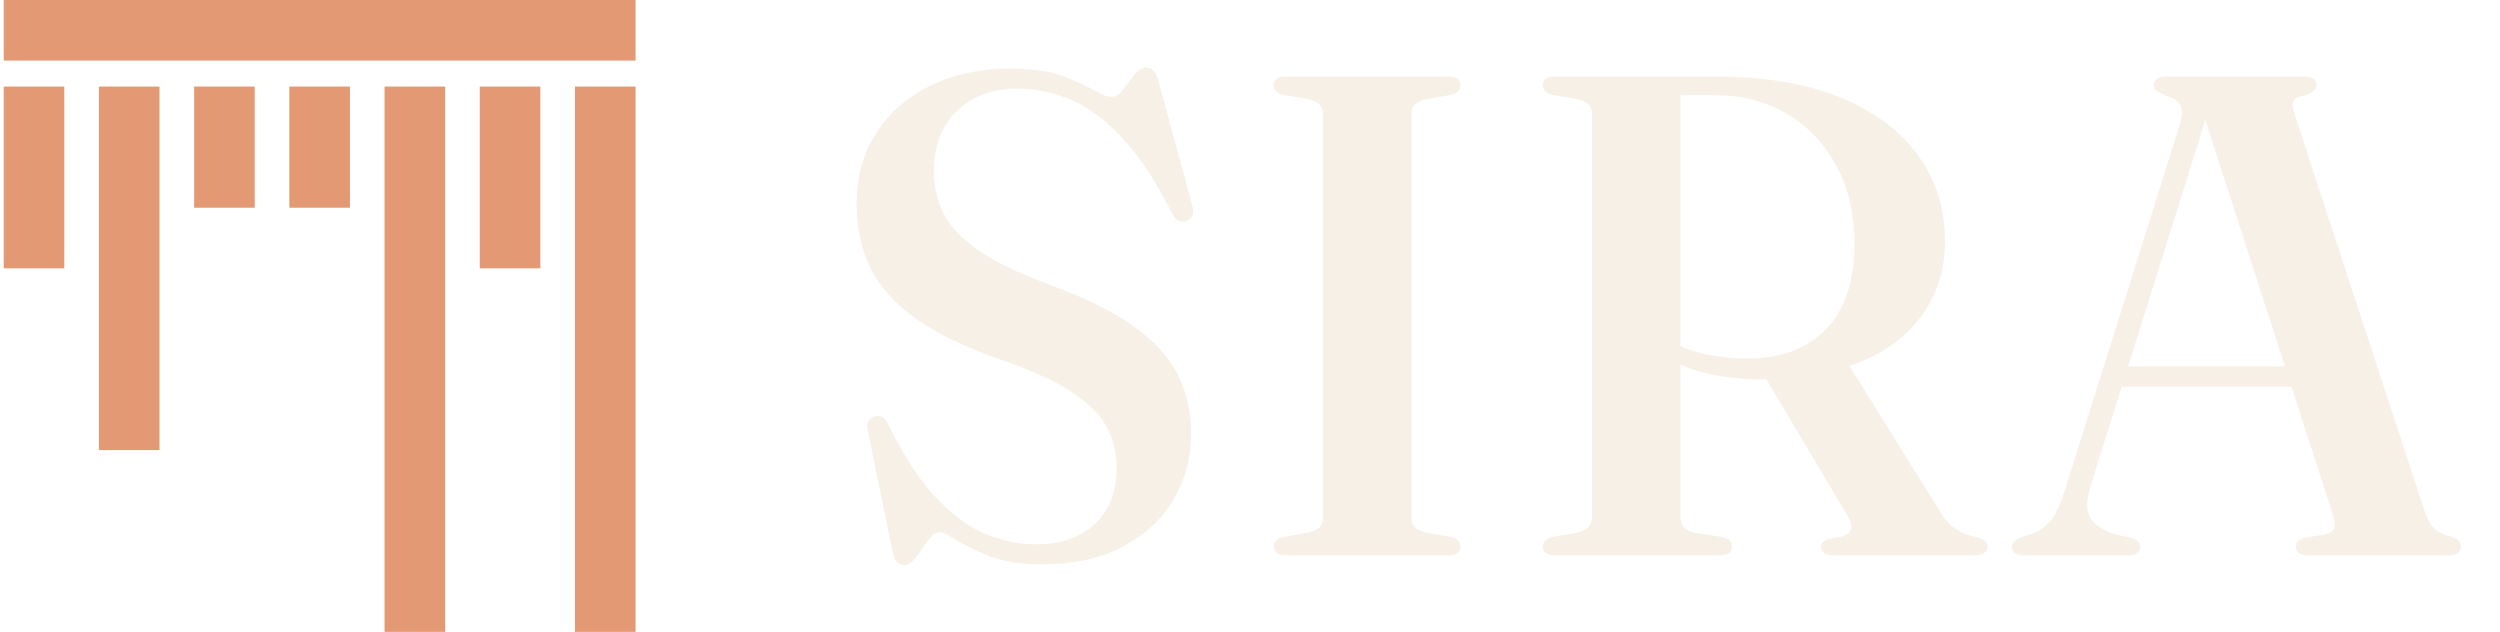
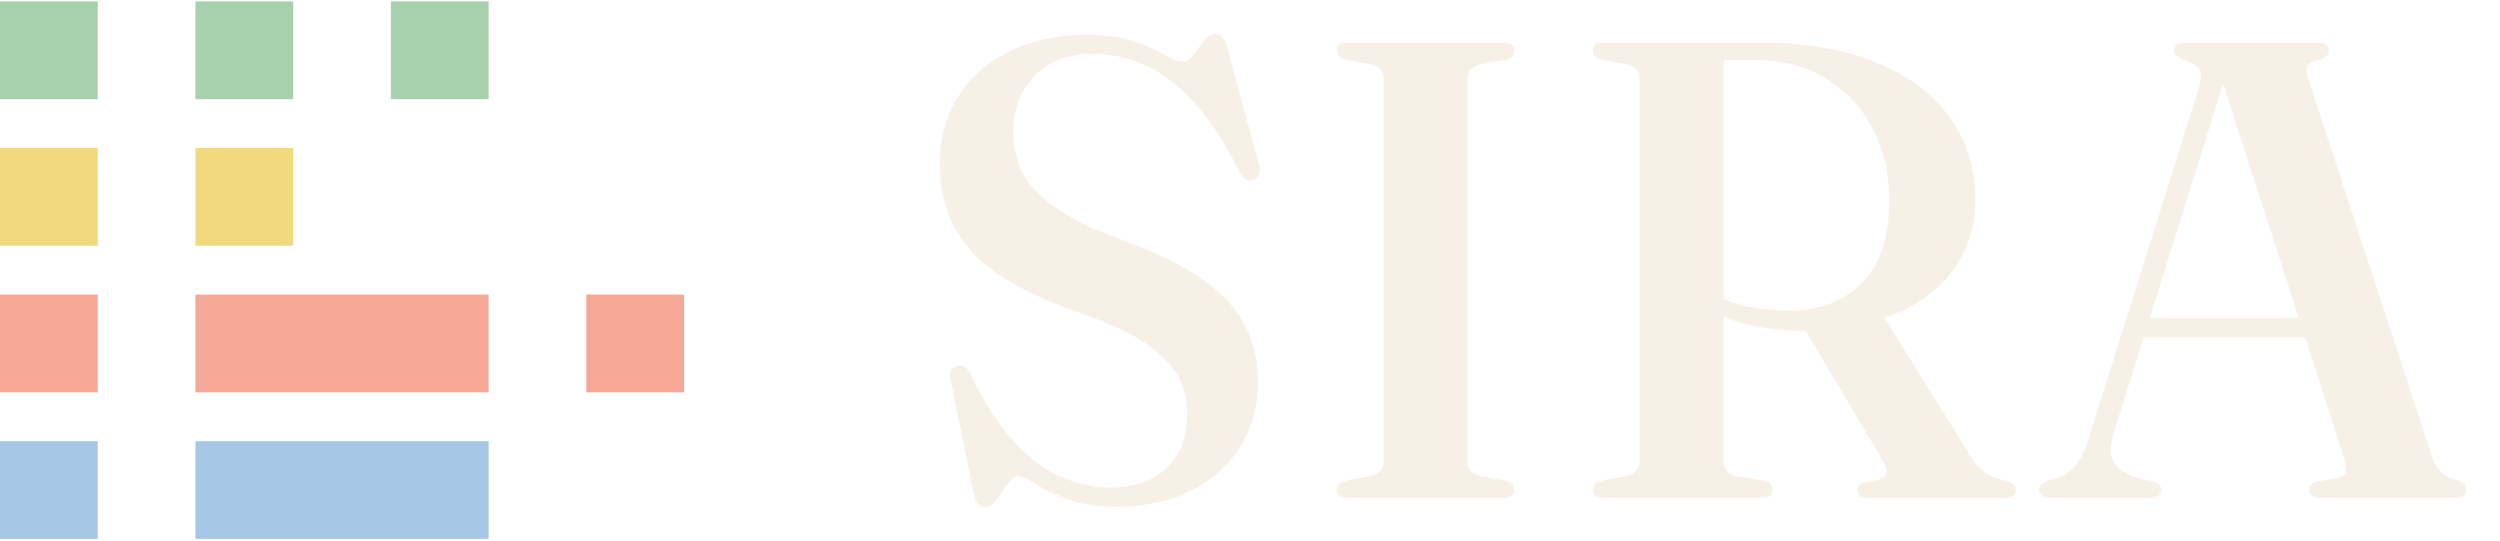
- <svg xmlns="http://www.w3.org/2000/svg" viewBox="0 0 364.5 92.4" width="364" height="92">
-   <path fill="#e39a74" d="M0.000 0.000h92.400v8.860h-92.400ZM0.000 12.658h8.860v26.581h-8.860ZM13.923 12.658h8.860v53.162h-8.860ZM27.847 12.658h8.860v17.721h-8.860ZM41.770 12.658h8.860v17.721h-8.860ZM55.693 12.658h8.860v79.742h-8.860ZM69.616 12.658h8.860v26.581h-8.860ZM83.540 12.658h8.860v79.742h-8.860Z" />
-   <path transform="translate(120.1 81.2)" fill="#f7f0e6" d="M31.67 1.33Q27.187 1.33 24.142 0.153Q21.098 -1.023 19.29 -2.193Q17.482 -3.363 16.723 -3.363Q16.078 -3.363 15.463 -2.639Q14.848 -1.915 14.221 -0.962Q13.593 -0.008 12.96 0.716Q12.327 1.44 11.647 1.44Q11.023 1.44 10.568 1.027Q10.113 0.615 9.933 -0.243L6.22 -18.433Q6.102 -19.108 6.341 -19.578Q6.58 -20.047 7.173 -20.257Q7.818 -20.503 8.334 -20.23Q8.85 -19.957 9.217 -19.223Q12.467 -12.537 15.997 -8.692Q19.528 -4.847 23.265 -3.228Q27.002 -1.61 30.823 -1.61Q36.278 -1.61 39.456 -4.57Q42.633 -7.53 42.647 -12.74Q42.66 -15.97 41.239 -18.689Q39.818 -21.408 36.103 -23.861Q32.388 -26.313 25.523 -28.67Q17.893 -31.335 13.308 -34.588Q8.723 -37.84 6.673 -41.967Q4.623 -46.093 4.623 -51.35Q4.623 -57.267 7.488 -61.732Q10.353 -66.197 15.435 -68.685Q20.517 -71.173 27.127 -71.173Q31.635 -71.173 34.54 -70.146Q37.445 -69.118 39.197 -68.077Q40.948 -67.037 41.927 -67.037Q42.807 -67.037 43.597 -68.095Q44.387 -69.153 45.2 -70.225Q46.013 -71.297 46.943 -71.297Q47.57 -71.297 48.004 -70.898Q48.438 -70.5 48.74 -69.43L53.737 -51.023Q53.947 -50.267 53.714 -49.69Q53.482 -49.113 52.863 -48.88Q52.23 -48.67 51.708 -48.938Q51.185 -49.205 50.82 -49.873Q47.295 -56.882 43.609 -60.887Q39.923 -64.892 36.061 -66.569Q32.198 -68.247 28.133 -68.247Q22.673 -68.247 19.298 -64.978Q15.923 -61.71 15.923 -56.137Q15.923 -52.835 17.327 -50.015Q18.732 -47.195 22.336 -44.664Q25.94 -42.133 32.513 -39.697Q40.427 -36.813 45.023 -33.567Q49.62 -30.322 51.583 -26.43Q53.547 -22.538 53.533 -17.683Q53.52 -12.42 50.942 -8.104Q48.365 -3.788 43.492 -1.229Q38.618 1.33 31.67 1.33ZM85.74 -5.423Q85.74 -4.566 86.302 -4.055Q86.865 -3.543 87.937 -3.3L91.593 -2.663Q92.93 -2.308 92.93 -1.268Q92.93 -0.696 92.526 -0.348Q92.122 0.0 91.24 0.0H67.317Q66.448 0.0 66.038 -0.348Q65.627 -0.696 65.627 -1.268Q65.627 -2.308 66.963 -2.663L70.62 -3.3Q71.717 -3.543 72.267 -4.055Q72.817 -4.566 72.817 -5.423V-64.577Q72.817 -65.434 72.267 -65.951Q71.717 -66.468 70.62 -66.7L66.963 -67.337Q65.627 -67.685 65.627 -68.74Q65.627 -69.332 66.038 -69.666Q66.448 -70.0 67.317 -70.0H91.24Q92.122 -70.0 92.526 -69.666Q92.93 -69.332 92.93 -68.74Q92.93 -67.685 91.593 -67.337L87.937 -66.7Q86.865 -66.468 86.302 -65.951Q85.74 -65.434 85.74 -64.577ZM163.78 -45.9Q163.78 -40.958 161.601 -36.981Q159.422 -33.003 155.449 -30.378Q151.477 -27.753 146.005 -26.777Q144.562 -26.533 143.222 -26.282Q141.883 -26.03 140.519 -25.867Q139.155 -25.703 137.575 -25.703Q134.158 -25.703 131.248 -26.158Q128.338 -26.613 125.978 -27.503Q123.618 -28.392 121.82 -29.68L122.217 -32.233Q123.795 -31.047 125.82 -30.275Q127.845 -29.503 130.17 -29.14Q132.495 -28.777 134.942 -28.777Q142.168 -28.777 146.356 -33.035Q150.543 -37.293 150.543 -45.647Q150.543 -51.933 147.967 -56.815Q145.39 -61.697 140.777 -64.492Q136.165 -67.287 130.078 -67.287H125.09V-5.68Q125.09 -4.673 125.594 -4.114Q126.098 -3.555 127.153 -3.3L131.277 -2.663Q132.043 -2.438 132.328 -2.117Q132.613 -1.795 132.613 -1.26Q132.613 0.0 130.923 0.0H106.667Q105.802 0.0 105.389 -0.353Q104.977 -0.707 104.977 -1.26Q104.977 -2.308 106.313 -2.663L109.97 -3.3Q111.078 -3.555 111.622 -4.114Q112.167 -4.673 112.167 -5.68V-64.577Q112.167 -65.443 111.617 -65.956Q111.067 -66.468 109.97 -66.7L106.313 -67.337Q104.977 -67.692 104.977 -68.74Q104.977 -69.332 105.389 -69.666Q105.802 -70.0 106.667 -70.0H130.308Q140.98 -70.0 148.452 -66.954Q155.925 -63.908 159.852 -58.479Q163.78 -53.05 163.78 -45.9ZM136.852 -27.09 149.283 -28.537 163.218 -6.133Q164.248 -4.508 165.402 -3.795Q166.555 -3.082 168.237 -2.69Q169.27 -2.415 169.628 -2.105Q169.987 -1.795 169.987 -1.26Q169.987 -0.707 169.554 -0.353Q169.122 0.0 168.243 0.0H147.342Q145.665 0.0 145.665 -1.26Q145.665 -1.662 145.922 -1.906Q146.18 -2.15 146.722 -2.357L148.712 -2.743Q149.858 -3.122 150.049 -3.851Q150.24 -4.58 149.432 -5.947ZM188.545 -27.627H216.465L216.682 -24.633H188.202ZM192.333 -1.26Q192.333 -0.707 191.932 -0.353Q191.532 0.0 190.663 0.0H175.273Q174.43 0.0 174.01 -0.347Q173.59 -0.693 173.59 -1.247Q173.59 -1.702 173.874 -1.997Q174.158 -2.292 174.803 -2.57L176.73 -3.208Q178.205 -3.802 179.287 -5.131Q180.37 -6.46 181.342 -9.617L198.082 -62.875Q198.673 -64.747 198.25 -65.703Q197.827 -66.66 196.145 -67.197Q195.165 -67.575 194.748 -67.922Q194.332 -68.268 194.332 -68.767Q194.332 -69.368 194.764 -69.684Q195.197 -70.0 196.075 -70.0H216.382Q217.262 -70.0 217.675 -69.684Q218.088 -69.368 218.088 -68.78Q218.088 -68.255 217.696 -67.891Q217.303 -67.527 216.365 -67.247Q215 -66.977 214.737 -66.4Q214.475 -65.823 214.928 -64.413L233.878 -6.597Q234.452 -4.81 235.318 -3.943Q236.185 -3.077 237.688 -2.765Q238.59 -2.463 238.902 -2.136Q239.215 -1.808 239.215 -1.26Q239.215 -0.707 238.788 -0.353Q238.362 0.0 237.495 0.0H216.788Q215.933 0.0 215.507 -0.353Q215.082 -0.707 215.082 -1.26Q215.082 -1.768 215.418 -2.065Q215.755 -2.362 216.445 -2.57L219.342 -3.04Q220.583 -3.355 220.717 -4.124Q220.85 -4.893 220.342 -6.457L201.395 -65.037L202.748 -66.49L185.003 -9.907Q184.402 -7.968 184.622 -6.662Q184.843 -5.355 185.857 -4.516Q186.87 -3.677 188.6 -3.087L191.03 -2.543Q191.693 -2.333 192.013 -2.052Q192.333 -1.77 192.333 -1.26Z" />
+ <svg xmlns="http://www.w3.org/2000/svg" viewBox="0 0 384.2 82.6" width="384" height="83">
+   <path fill="#a7d0ad" d="M0.000 0.000h15.018v15.018h-15.018ZM30.036 0.000h15.018v15.018h-15.018ZM60.073 0.000h15.018v15.018h-15.018Z" />
+   <path fill="#f1d97e" d="M0.000 22.527h15.018v15.018h-15.018ZM30.036 22.527h15.018v15.018h-15.018Z" />
+   <path fill="#f6a896" d="M0.000 45.055h15.018v15.018h-15.018ZM30.036 45.055h45.055v15.018h-45.055ZM90.109 45.055h15.018v15.018h-15.018Z" />
+   <path fill="#a6c8e6" d="M0.000 67.582h15.018v15.018h-15.018ZM30.036 67.582h45.055v15.018h-45.055Z" />
+   <path transform="translate(139.8 76.3)" fill="#f7f0e6" d="M31.67 1.33Q27.187 1.33 24.142 0.153Q21.098 -1.023 19.29 -2.193Q17.482 -3.363 16.723 -3.363Q16.078 -3.363 15.463 -2.639Q14.848 -1.915 14.221 -0.962Q13.593 -0.008 12.96 0.716Q12.327 1.44 11.647 1.44Q11.023 1.44 10.568 1.027Q10.113 0.615 9.933 -0.243L6.22 -18.433Q6.102 -19.108 6.341 -19.578Q6.58 -20.047 7.173 -20.257Q7.818 -20.503 8.334 -20.23Q8.85 -19.957 9.217 -19.223Q12.467 -12.537 15.997 -8.692Q19.528 -4.847 23.265 -3.228Q27.002 -1.61 30.823 -1.61Q36.278 -1.61 39.456 -4.57Q42.633 -7.53 42.647 -12.74Q42.66 -15.97 41.239 -18.689Q39.818 -21.408 36.103 -23.861Q32.388 -26.313 25.523 -28.67Q17.893 -31.335 13.308 -34.588Q8.723 -37.84 6.673 -41.967Q4.623 -46.093 4.623 -51.35Q4.623 -57.267 7.488 -61.732Q10.353 -66.197 15.435 -68.685Q20.517 -71.173 27.127 -71.173Q31.635 -71.173 34.54 -70.146Q37.445 -69.118 39.197 -68.077Q40.948 -67.037 41.927 -67.037Q42.807 -67.037 43.597 -68.095Q44.387 -69.153 45.2 -70.225Q46.013 -71.297 46.943 -71.297Q47.57 -71.297 48.004 -70.898Q48.438 -70.5 48.74 -69.43L53.737 -51.023Q53.947 -50.267 53.714 -49.69Q53.482 -49.113 52.863 -48.88Q52.23 -48.67 51.708 -48.938Q51.185 -49.205 50.82 -49.873Q47.295 -56.882 43.609 -60.887Q39.923 -64.892 36.061 -66.569Q32.198 -68.247 28.133 -68.247Q22.673 -68.247 19.298 -64.978Q15.923 -61.71 15.923 -56.137Q15.923 -52.835 17.327 -50.015Q18.732 -47.195 22.336 -44.664Q25.94 -42.133 32.513 -39.697Q40.427 -36.813 45.023 -33.567Q49.62 -30.322 51.583 -26.43Q53.547 -22.538 53.533 -17.683Q53.52 -12.42 50.942 -8.104Q48.365 -3.788 43.492 -1.229Q38.618 1.33 31.67 1.33ZM85.74 -5.423Q85.74 -4.566 86.302 -4.055Q86.865 -3.543 87.937 -3.3L91.593 -2.663Q92.93 -2.308 92.93 -1.268Q92.93 -0.696 92.526 -0.348Q92.122 0.0 91.24 0.0H67.317Q66.448 0.0 66.038 -0.348Q65.627 -0.696 65.627 -1.268Q65.627 -2.308 66.963 -2.663L70.62 -3.3Q71.717 -3.543 72.267 -4.055Q72.817 -4.566 72.817 -5.423V-64.577Q72.817 -65.434 72.267 -65.951Q71.717 -66.468 70.62 -66.7L66.963 -67.337Q65.627 -67.685 65.627 -68.74Q65.627 -69.332 66.038 -69.666Q66.448 -70.0 67.317 -70.0H91.24Q92.122 -70.0 92.526 -69.666Q92.93 -69.332 92.93 -68.74Q92.93 -67.685 91.593 -67.337L87.937 -66.7Q86.865 -66.468 86.302 -65.951Q85.74 -65.434 85.74 -64.577ZM163.78 -45.9Q163.78 -40.958 161.601 -36.981Q159.422 -33.003 155.449 -30.378Q151.477 -27.753 146.005 -26.777Q144.562 -26.533 143.222 -26.282Q141.883 -26.03 140.519 -25.867Q139.155 -25.703 137.575 -25.703Q134.158 -25.703 131.248 -26.158Q128.338 -26.613 125.978 -27.503Q123.618 -28.392 121.82 -29.68L122.217 -32.233Q123.795 -31.047 125.82 -30.275Q127.845 -29.503 130.17 -29.14Q132.495 -28.777 134.942 -28.777Q142.168 -28.777 146.356 -33.035Q150.543 -37.293 150.543 -45.647Q150.543 -51.933 147.967 -56.815Q145.39 -61.697 140.777 -64.492Q136.165 -67.287 130.078 -67.287H125.09V-5.68Q125.09 -4.673 125.594 -4.114Q126.098 -3.555 127.153 -3.3L131.277 -2.663Q132.043 -2.438 132.328 -2.117Q132.613 -1.795 132.613 -1.26Q132.613 0.0 130.923 0.0H106.667Q105.802 0.0 105.389 -0.353Q104.977 -0.707 104.977 -1.26Q104.977 -2.308 106.313 -2.663L109.97 -3.3Q111.078 -3.555 111.622 -4.114Q112.167 -4.673 112.167 -5.68V-64.577Q112.167 -65.443 111.617 -65.956Q111.067 -66.468 109.97 -66.7L106.313 -67.337Q104.977 -67.692 104.977 -68.74Q104.977 -69.332 105.389 -69.666Q105.802 -70.0 106.667 -70.0H130.308Q140.98 -70.0 148.452 -66.954Q155.925 -63.908 159.852 -58.479Q163.78 -53.05 163.78 -45.9ZM136.852 -27.09 149.283 -28.537 163.218 -6.133Q164.248 -4.508 165.402 -3.795Q166.555 -3.082 168.237 -2.69Q169.27 -2.415 169.628 -2.105Q169.987 -1.795 169.987 -1.26Q169.987 -0.707 169.554 -0.353Q169.122 0.0 168.243 0.0H147.342Q145.665 0.0 145.665 -1.26Q145.665 -1.662 145.922 -1.906Q146.18 -2.15 146.722 -2.357L148.712 -2.743Q149.858 -3.122 150.049 -3.851Q150.24 -4.58 149.432 -5.947ZM188.545 -27.627H216.465L216.682 -24.633H188.202ZM192.333 -1.26Q192.333 -0.707 191.932 -0.353Q191.532 0.0 190.663 0.0H175.273Q174.43 0.0 174.01 -0.347Q173.59 -0.693 173.59 -1.247Q173.59 -1.702 173.874 -1.997Q174.158 -2.292 174.803 -2.57L176.73 -3.208Q178.205 -3.802 179.287 -5.131Q180.37 -6.46 181.342 -9.617L198.082 -62.875Q198.673 -64.747 198.25 -65.703Q197.827 -66.66 196.145 -67.197Q195.165 -67.575 194.748 -67.922Q194.332 -68.268 194.332 -68.767Q194.332 -69.368 194.764 -69.684Q195.197 -70.0 196.075 -70.0H216.382Q217.262 -70.0 217.675 -69.684Q218.088 -69.368 218.088 -68.78Q218.088 -68.255 217.696 -67.891Q217.303 -67.527 216.365 -67.247Q215 -66.977 214.737 -66.4Q214.475 -65.823 214.928 -64.413L233.878 -6.597Q234.452 -4.81 235.318 -3.943Q236.185 -3.077 237.688 -2.765Q238.59 -2.463 238.902 -2.136Q239.215 -1.808 239.215 -1.26Q239.215 -0.707 238.788 -0.353Q238.362 0.0 237.495 0.0H216.788Q215.933 0.0 215.507 -0.353Q215.082 -0.707 215.082 -1.26Q215.082 -1.768 215.418 -2.065Q215.755 -2.362 216.445 -2.57L219.342 -3.04Q220.583 -3.355 220.717 -4.124Q220.85 -4.893 220.342 -6.457L201.395 -65.037L202.748 -66.49L185.003 -9.907Q184.402 -7.968 184.622 -6.662Q184.843 -5.355 185.857 -4.516Q186.87 -3.677 188.6 -3.087L191.03 -2.543Q191.693 -2.333 192.013 -2.052Q192.333 -1.77 192.333 -1.26Z" />
</svg>
